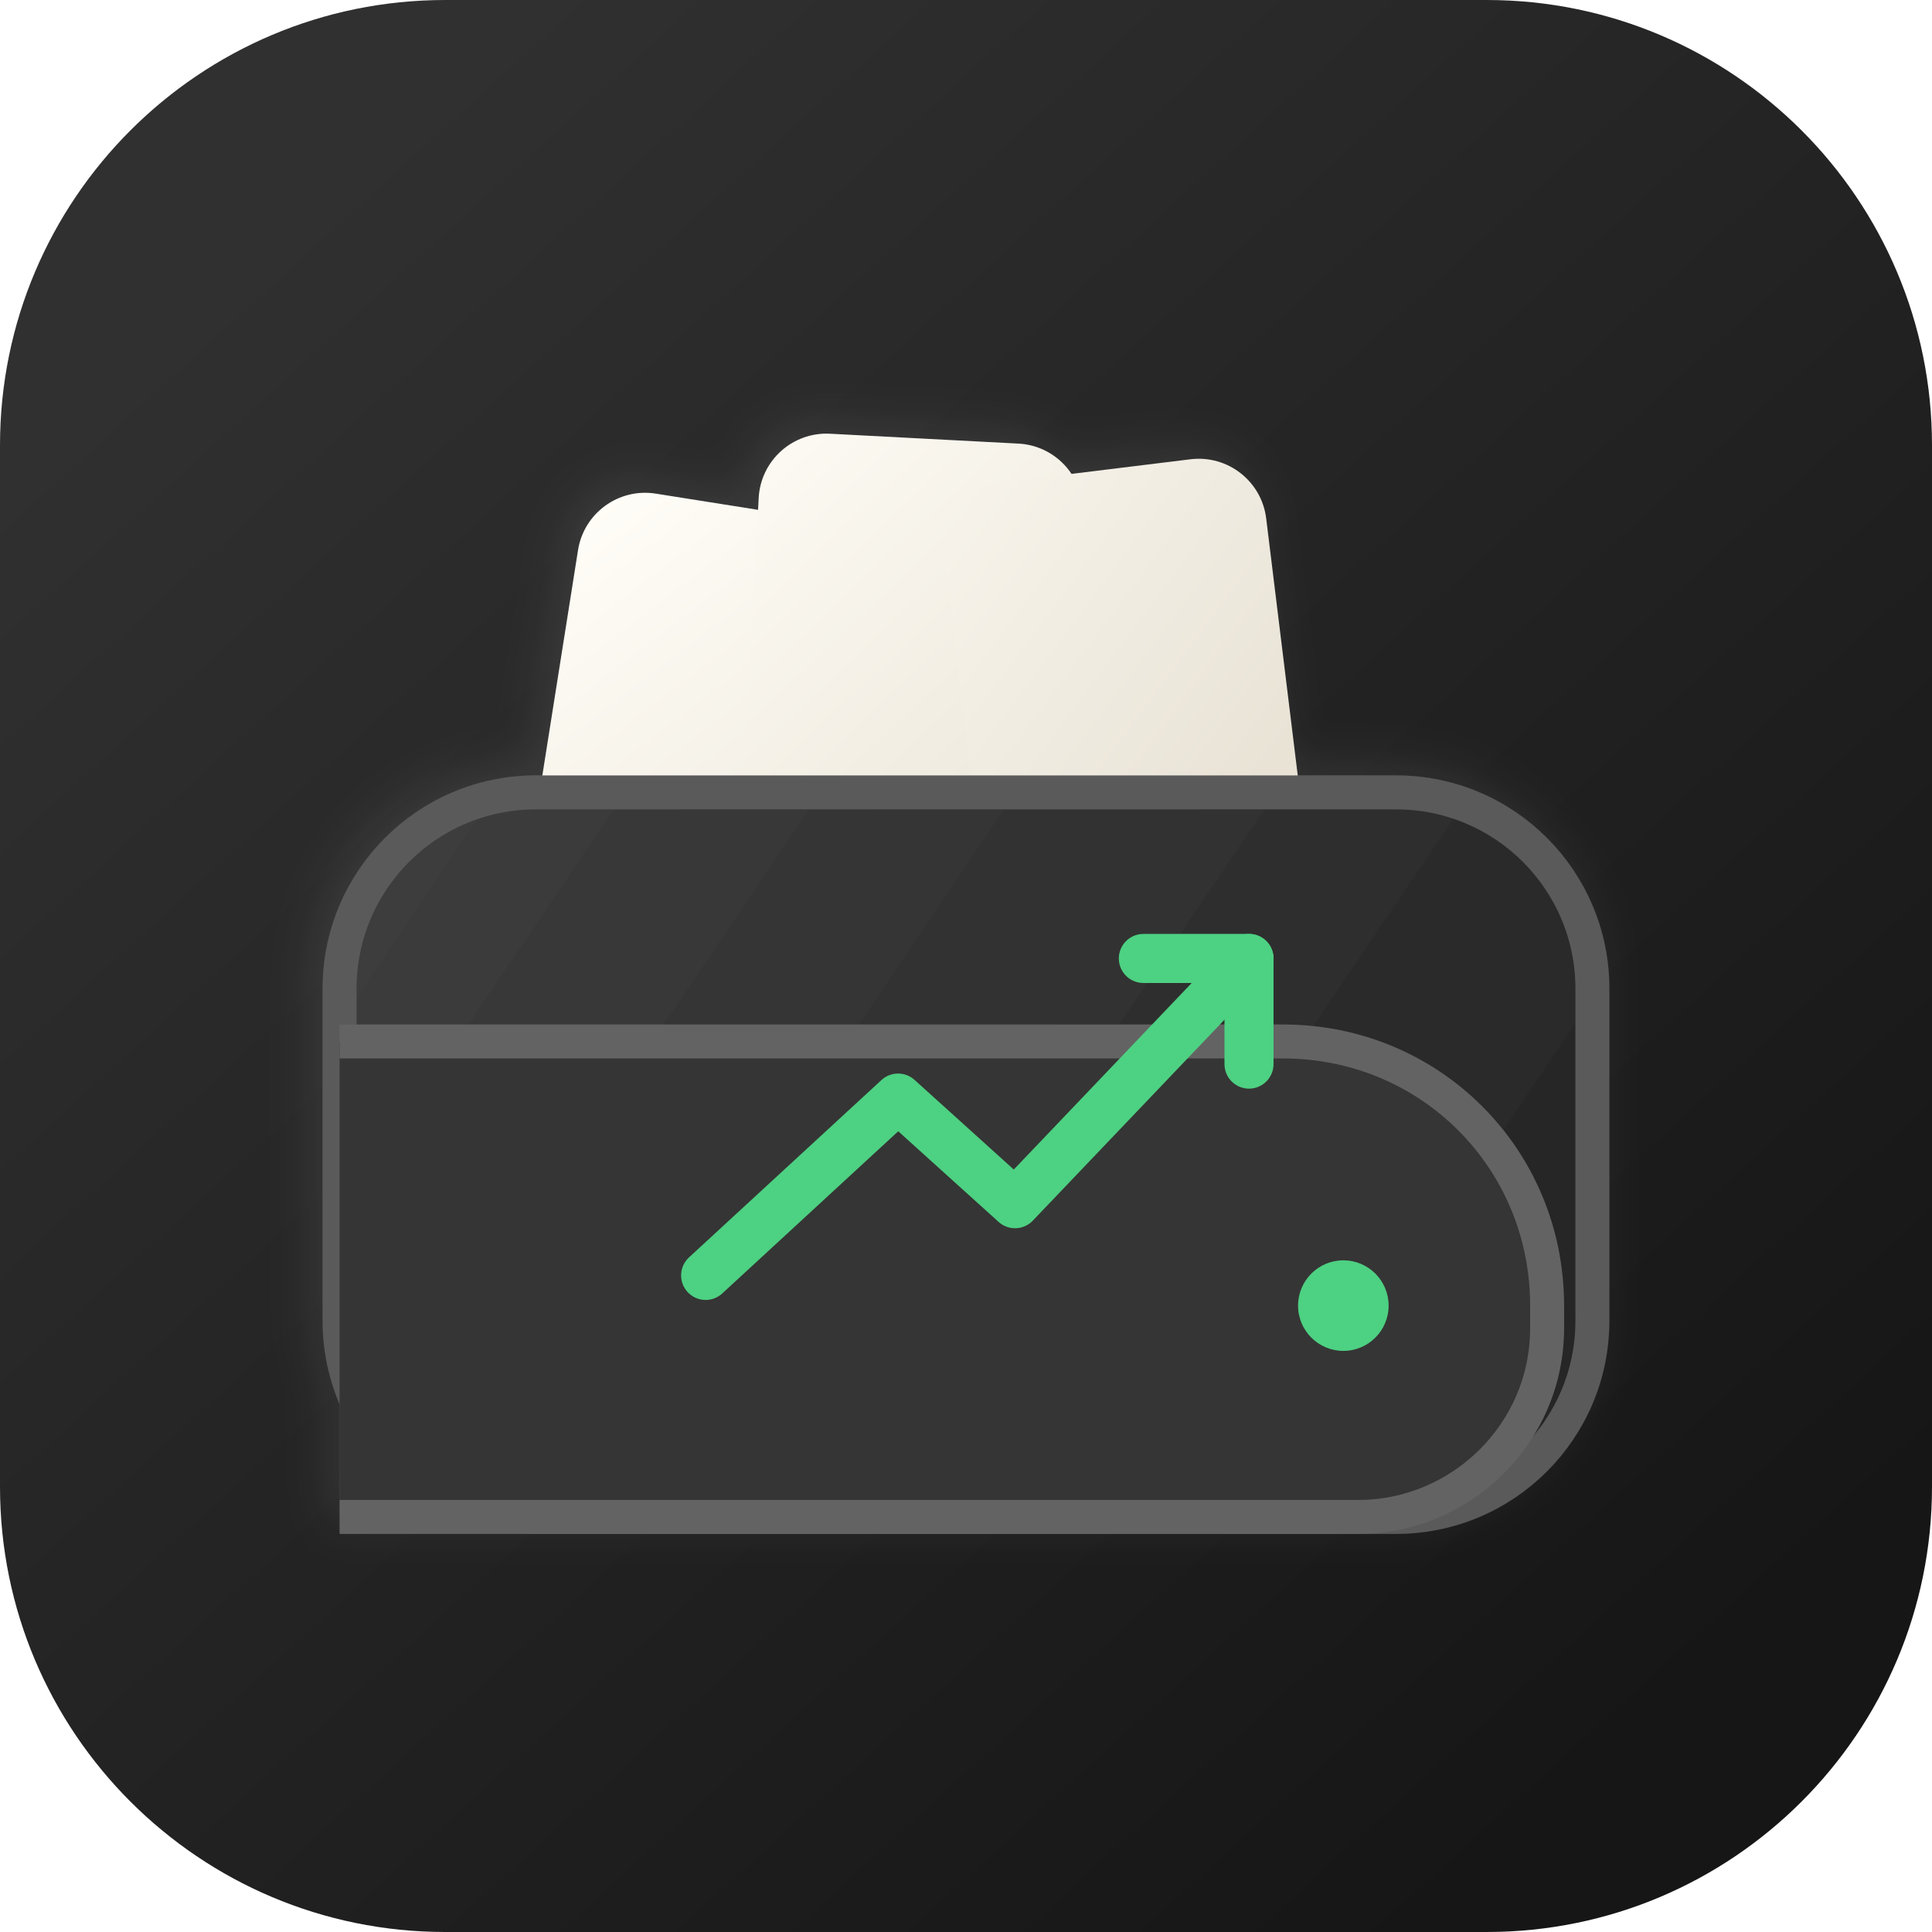
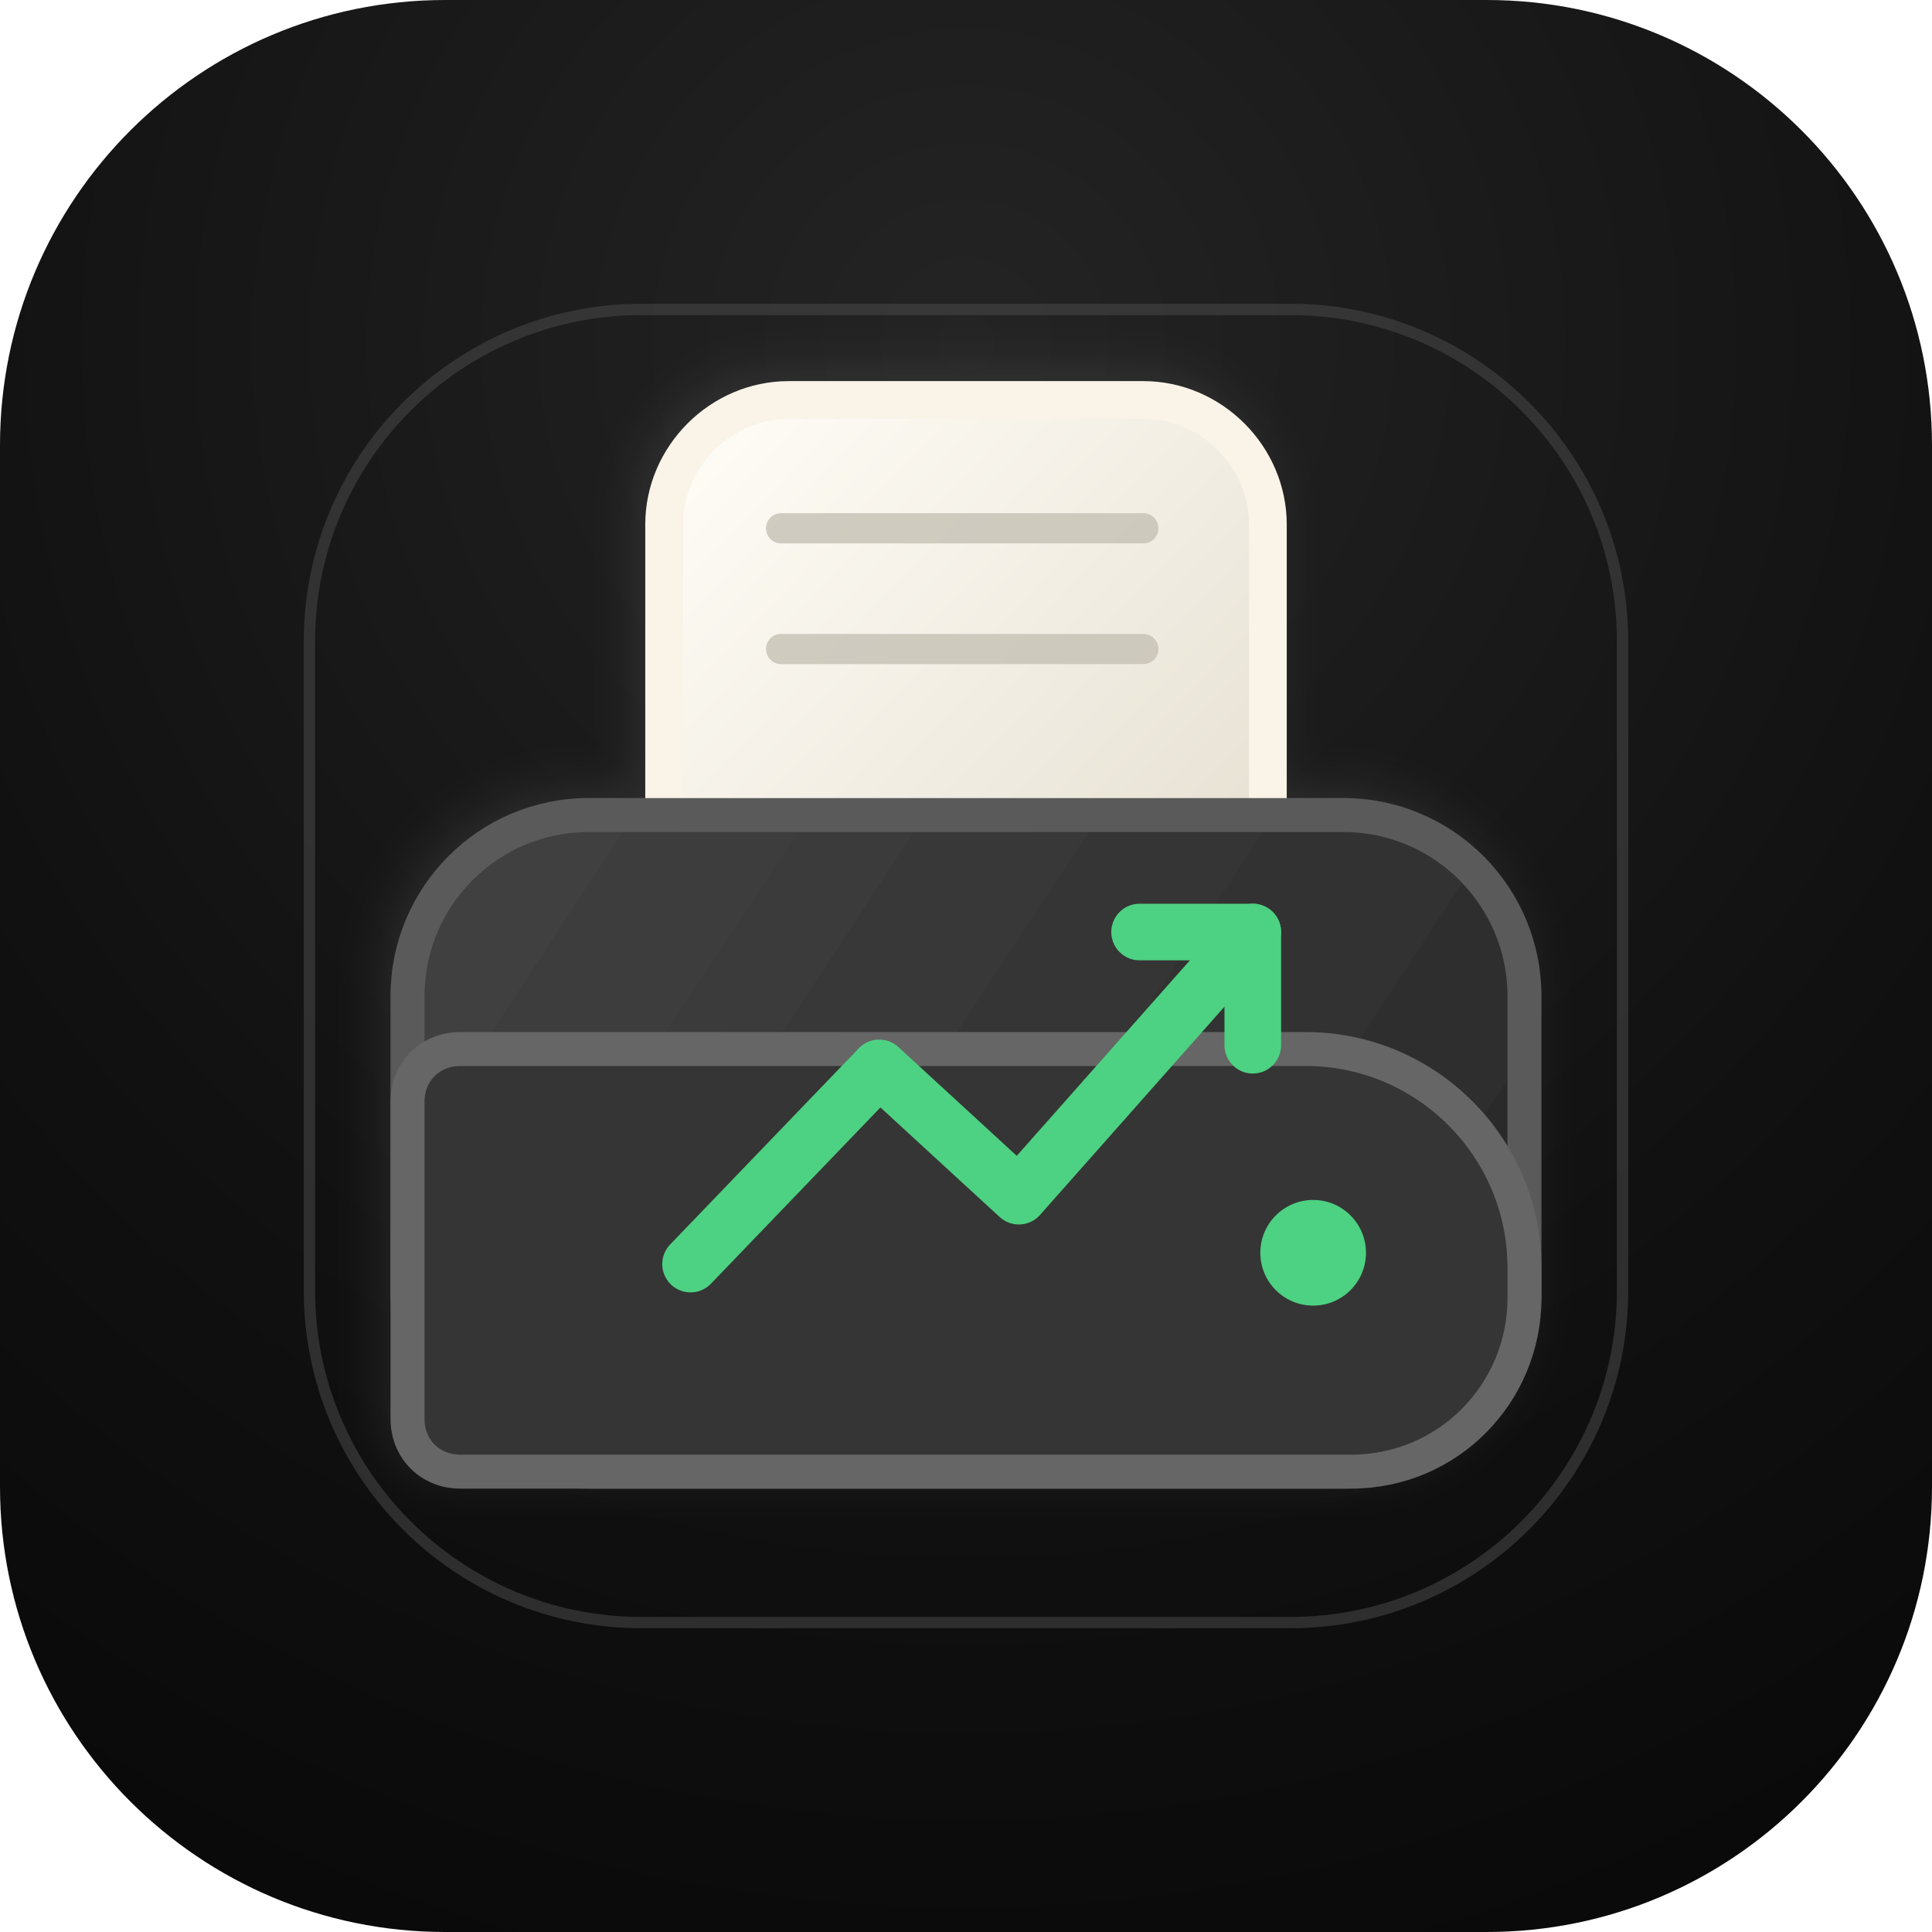
<svg xmlns="http://www.w3.org/2000/svg" viewBox="0 0 512 512" role="img" aria-labelledby="title desc">
  <defs>
-     <linearGradient id="tile" x1="76" y1="58" x2="440" y2="456" gradientUnits="userSpaceOnUse">
-       <stop stop-color="#303030" />
-       <stop offset="1" stop-color="#161616" />
-     </linearGradient>
-     <linearGradient id="wallet" x1="108" y1="206" x2="404" y2="406" gradientUnits="userSpaceOnUse">
-       <stop stop-color="#3D3D3D" />
-       <stop offset="1" stop-color="#242424" />
+     <radialGradient id="tile" cx="50%" cy="18%" r="96%">
+       <stop stop-color="#242424" />
+       <stop offset=".58" stop-color="#111111" />
+       <stop offset="1" stop-color="#080808" />
+     </radialGradient>
+     <linearGradient id="wallet" x1="118" y1="210" x2="398" y2="394" gradientUnits="userSpaceOnUse">
+       <stop stop-color="#424242" />
+       <stop offset="1" stop-color="#282828" />
    </linearGradient>
    <linearGradient id="cash" x1="170" y1="122" x2="298" y2="244" gradientUnits="userSpaceOnUse">
      <stop stop-color="#FFFDF7" />
      <stop offset="1" stop-color="#E9E3D6" />
    </linearGradient>
    <filter id="depth" x="-20%" y="-20%" width="140%" height="140%">
      <feDropShadow dx="10" dy="14" stdDeviation="14" flood-color="#000000" flood-opacity=".46" />
      <feDropShadow dx="-3" dy="-3" stdDeviation="6" flood-color="#FFFFFF" flood-opacity=".08" />
    </filter>
  </defs>
  <rect width="512" height="512" rx="118" fill="url(#tile)" />
+   <rect x="82" y="82" width="348" height="348" rx="88" fill="none" stroke="#4B4B4B" stroke-opacity=".52" stroke-width="3" />
  <g filter="url(#depth)">
-     <rect x="156" y="128" width="86" height="132" rx="18" fill="url(#cash)" transform="rotate(9 156 128)" />
-     <rect x="202" y="114" width="86" height="146" rx="18" fill="url(#cash)" transform="rotate(3 202 114)" />
-     <rect x="248" y="130" width="86" height="130" rx="18" fill="url(#cash)" transform="rotate(-7 248 130)" />
-     <rect x="90" y="210" width="332" height="192" rx="52" fill="url(#wallet)" stroke="#5A5A5A" stroke-width="9" />
-     <path d="M90 276h250c39 0 70 31 70 70v6c0 28-23 50-50 50H90" fill="#343434" stroke="#646464" stroke-width="9" />
-     <path d="M187 338l51-47 31 28 62-65" fill="none" stroke="#4ED182" stroke-width="13" stroke-linecap="round" stroke-linejoin="round" />
-     <path d="M303 254h28v28" fill="none" stroke="#4ED182" stroke-width="13" stroke-linecap="round" stroke-linejoin="round" />
-     <circle cx="356" cy="346" r="12" fill="#4ED182" />
+     <path d="M176 246V139c0-18 15-33 33-33h94c18 0 33 15 33 33v107" fill="url(#cash)" stroke="#F9F3E8" stroke-width="10" stroke-linejoin="round" />
+     <path d="M207 140h96M207 172h96" stroke="#C6C0B4" stroke-width="8" stroke-linecap="round" opacity=".8" />
+     <rect x="108" y="216" width="296" height="174" rx="48" fill="url(#wallet)" stroke="#5A5A5A" stroke-width="9" />
+     <path d="M122 278h224c32 0 58 26 58 58v8c0 25-20 46-46 46H122c-8 0-14-6-14-14V292c0-8 6-14 14-14Z" fill="#353535" stroke="#666666" stroke-width="9" />
+     <path d="M183 335l50-52 37 34 62-70" fill="none" stroke="#4ED182" stroke-width="15" stroke-linecap="round" stroke-linejoin="round" />
+     <path d="M302 247h30v30" fill="none" stroke="#4ED182" stroke-width="15" stroke-linecap="round" stroke-linejoin="round" />
+     <circle cx="348" cy="332" r="14" fill="#4ED182" />
  </g>
</svg>
